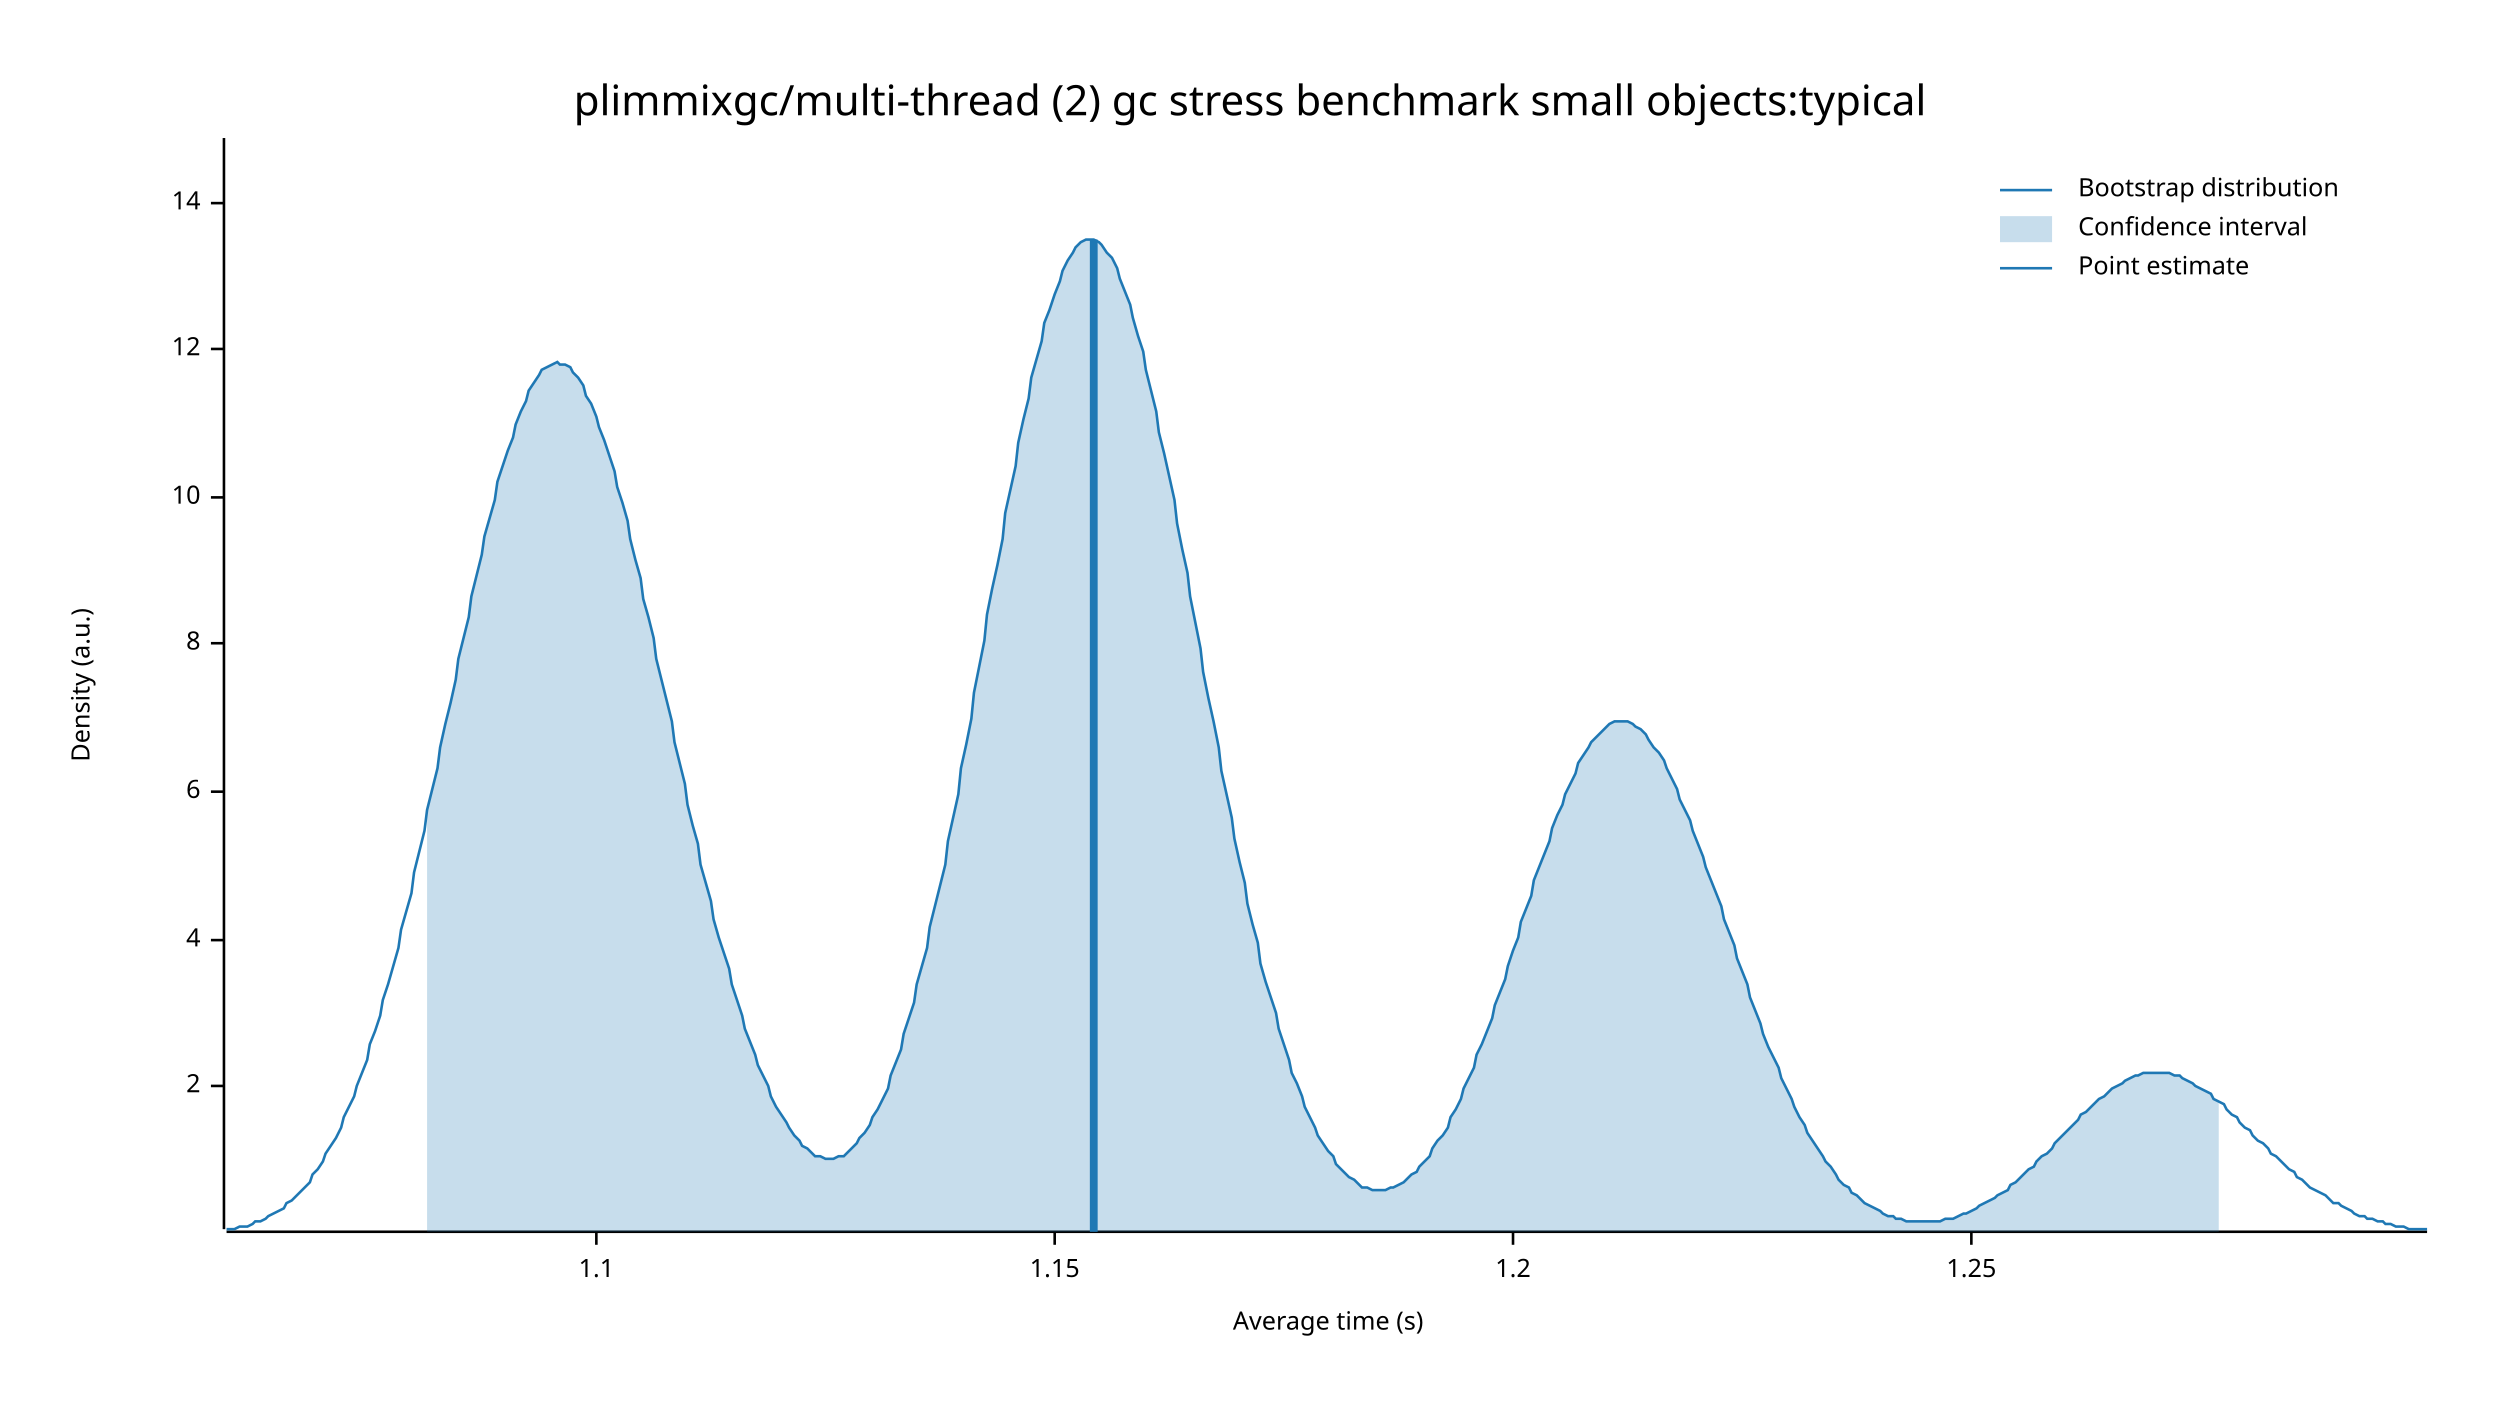
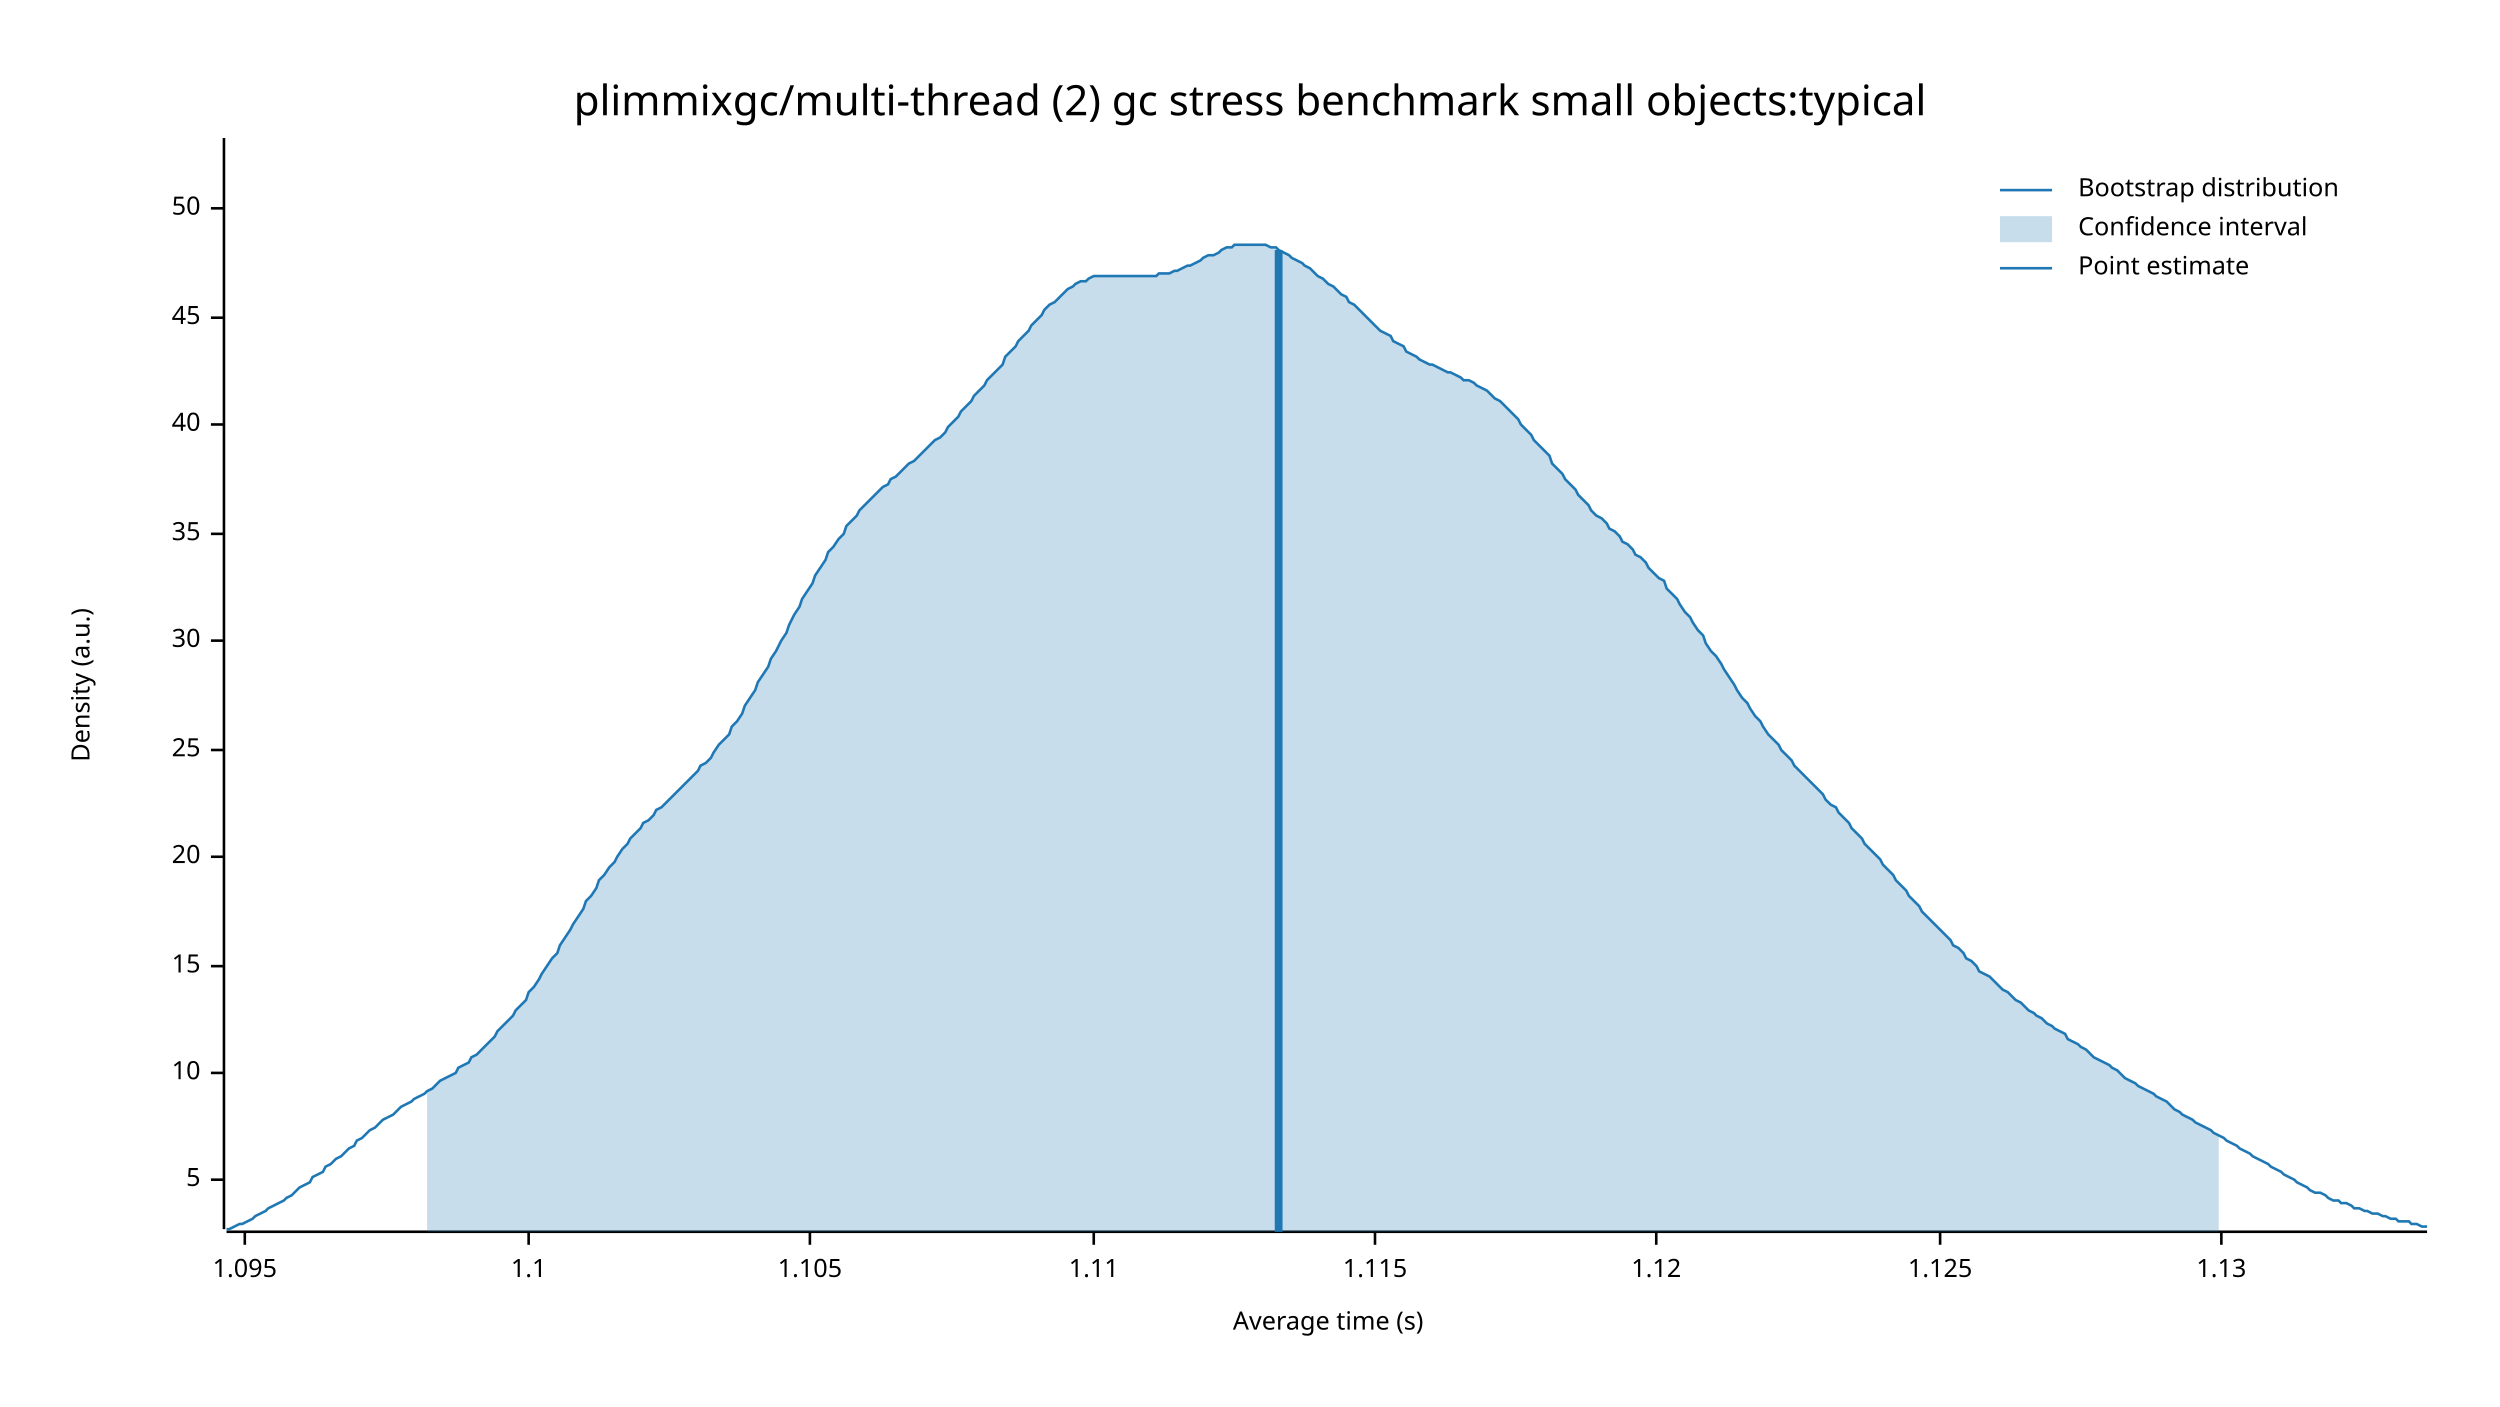
<svg xmlns="http://www.w3.org/2000/svg" width="960" height="540" viewBox="0 0 960 540">
  <text x="480" y="32" dy="0.76em" text-anchor="middle" font-family="sans-serif" font-size="16.129" opacity="1" fill="#000000">
plimmixgc/multi-thread (2) gc stress benchmark small objects:typical
</text>
  <text x="27" y="263" dy="0.76em" text-anchor="middle" font-family="sans-serif" font-size="9.677" opacity="1" fill="#000000" transform="rotate(270, 27, 263)">
Density (a.u.)
</text>
  <text x="510" y="513" dy="-0.5ex" text-anchor="middle" font-family="sans-serif" font-size="9.677" opacity="1" fill="#000000">
Average time (s)
</text>
  <polyline fill="none" opacity="1" stroke="#000000" stroke-width="1" points="86,53 86,472 " />
-   <text x="77" y="417" dy="0.5ex" text-anchor="end" font-family="sans-serif" font-size="9.677" opacity="1" fill="#000000">
- 2
+   <text x="77" y="453" dy="0.5ex" text-anchor="end" font-family="sans-serif" font-size="9.677" opacity="1" fill="#000000">
+ 5
</text>
-   <polyline fill="none" opacity="1" stroke="#000000" stroke-width="1" points="81,417 86,417 " />
-   <text x="77" y="361" dy="0.5ex" text-anchor="end" font-family="sans-serif" font-size="9.677" opacity="1" fill="#000000">
- 4
- </text>
-   <polyline fill="none" opacity="1" stroke="#000000" stroke-width="1" points="81,361 86,361 " />
-   <text x="77" y="304" dy="0.5ex" text-anchor="end" font-family="sans-serif" font-size="9.677" opacity="1" fill="#000000">
- 6
- </text>
-   <polyline fill="none" opacity="1" stroke="#000000" stroke-width="1" points="81,304 86,304 " />
-   <text x="77" y="247" dy="0.5ex" text-anchor="end" font-family="sans-serif" font-size="9.677" opacity="1" fill="#000000">
- 8
- </text>
-   <polyline fill="none" opacity="1" stroke="#000000" stroke-width="1" points="81,247 86,247 " />
-   <text x="77" y="191" dy="0.5ex" text-anchor="end" font-family="sans-serif" font-size="9.677" opacity="1" fill="#000000">
+   <polyline fill="none" opacity="1" stroke="#000000" stroke-width="1" points="81,453 86,453 " />
+   <text x="77" y="412" dy="0.5ex" text-anchor="end" font-family="sans-serif" font-size="9.677" opacity="1" fill="#000000">
10
</text>
-   <polyline fill="none" opacity="1" stroke="#000000" stroke-width="1" points="81,191 86,191 " />
-   <text x="77" y="134" dy="0.5ex" text-anchor="end" font-family="sans-serif" font-size="9.677" opacity="1" fill="#000000">
- 12
+   <polyline fill="none" opacity="1" stroke="#000000" stroke-width="1" points="81,412 86,412 " />
+   <text x="77" y="371" dy="0.5ex" text-anchor="end" font-family="sans-serif" font-size="9.677" opacity="1" fill="#000000">
+ 15
</text>
-   <polyline fill="none" opacity="1" stroke="#000000" stroke-width="1" points="81,134 86,134 " />
-   <text x="77" y="78" dy="0.5ex" text-anchor="end" font-family="sans-serif" font-size="9.677" opacity="1" fill="#000000">
- 14
+   <polyline fill="none" opacity="1" stroke="#000000" stroke-width="1" points="81,371 86,371 " />
+   <text x="77" y="329" dy="0.5ex" text-anchor="end" font-family="sans-serif" font-size="9.677" opacity="1" fill="#000000">
+ 20
</text>
-   <polyline fill="none" opacity="1" stroke="#000000" stroke-width="1" points="81,78 86,78 " />
+   <polyline fill="none" opacity="1" stroke="#000000" stroke-width="1" points="81,329 86,329 " />
+   <text x="77" y="288" dy="0.5ex" text-anchor="end" font-family="sans-serif" font-size="9.677" opacity="1" fill="#000000">
+ 25
+ </text>
+   <polyline fill="none" opacity="1" stroke="#000000" stroke-width="1" points="81,288 86,288 " />
+   <text x="77" y="246" dy="0.5ex" text-anchor="end" font-family="sans-serif" font-size="9.677" opacity="1" fill="#000000">
+ 30
+ </text>
+   <polyline fill="none" opacity="1" stroke="#000000" stroke-width="1" points="81,246 86,246 " />
+   <text x="77" y="205" dy="0.5ex" text-anchor="end" font-family="sans-serif" font-size="9.677" opacity="1" fill="#000000">
+ 35
+ </text>
+   <polyline fill="none" opacity="1" stroke="#000000" stroke-width="1" points="81,205 86,205 " />
+   <text x="77" y="163" dy="0.5ex" text-anchor="end" font-family="sans-serif" font-size="9.677" opacity="1" fill="#000000">
+ 40
+ </text>
+   <polyline fill="none" opacity="1" stroke="#000000" stroke-width="1" points="81,163 86,163 " />
+   <text x="77" y="122" dy="0.5ex" text-anchor="end" font-family="sans-serif" font-size="9.677" opacity="1" fill="#000000">
+ 45
+ </text>
+   <polyline fill="none" opacity="1" stroke="#000000" stroke-width="1" points="81,122 86,122 " />
+   <text x="77" y="80" dy="0.5ex" text-anchor="end" font-family="sans-serif" font-size="9.677" opacity="1" fill="#000000">
+ 50
+ </text>
+   <polyline fill="none" opacity="1" stroke="#000000" stroke-width="1" points="81,80 86,80 " />
  <polyline fill="none" opacity="1" stroke="#000000" stroke-width="1" points="87,473 932,473 " />
-   <text x="229" y="483" dy="0.76em" text-anchor="middle" font-family="sans-serif" font-size="9.677" opacity="1" fill="#000000">
+   <text x="94" y="483" dy="0.76em" text-anchor="middle" font-family="sans-serif" font-size="9.677" opacity="1" fill="#000000">
+ 1.095
+ </text>
+   <polyline fill="none" opacity="1" stroke="#000000" stroke-width="1" points="94,473 94,478 " />
+   <text x="203" y="483" dy="0.76em" text-anchor="middle" font-family="sans-serif" font-size="9.677" opacity="1" fill="#000000">
1.1
</text>
-   <polyline fill="none" opacity="1" stroke="#000000" stroke-width="1" points="229,473 229,478 " />
-   <text x="405" y="483" dy="0.76em" text-anchor="middle" font-family="sans-serif" font-size="9.677" opacity="1" fill="#000000">
- 1.15
+   <polyline fill="none" opacity="1" stroke="#000000" stroke-width="1" points="203,473 203,478 " />
+   <text x="311" y="483" dy="0.76em" text-anchor="middle" font-family="sans-serif" font-size="9.677" opacity="1" fill="#000000">
+ 1.105
</text>
-   <polyline fill="none" opacity="1" stroke="#000000" stroke-width="1" points="405,473 405,478 " />
-   <text x="581" y="483" dy="0.76em" text-anchor="middle" font-family="sans-serif" font-size="9.677" opacity="1" fill="#000000">
- 1.2
+   <polyline fill="none" opacity="1" stroke="#000000" stroke-width="1" points="311,473 311,478 " />
+   <text x="420" y="483" dy="0.76em" text-anchor="middle" font-family="sans-serif" font-size="9.677" opacity="1" fill="#000000">
+ 1.11
</text>
-   <polyline fill="none" opacity="1" stroke="#000000" stroke-width="1" points="581,473 581,478 " />
-   <text x="757" y="483" dy="0.76em" text-anchor="middle" font-family="sans-serif" font-size="9.677" opacity="1" fill="#000000">
- 1.25
+   <polyline fill="none" opacity="1" stroke="#000000" stroke-width="1" points="420,473 420,478 " />
+   <text x="528" y="483" dy="0.76em" text-anchor="middle" font-family="sans-serif" font-size="9.677" opacity="1" fill="#000000">
+ 1.115
</text>
-   <polyline fill="none" opacity="1" stroke="#000000" stroke-width="1" points="757,473 757,478 " />
-   <polyline fill="none" opacity="1" stroke="#1F78B4" stroke-width="1" points="87,472 88,472 90,472 92,471 93,471 95,471 97,470 98,469 100,469 102,468 103,467 105,466 107,465 109,464 110,462 112,461 114,459 115,458 117,456 119,454 120,451 122,449 124,446 125,443 127,440 129,437 131,433 132,429 134,425 136,421 137,417 139,412 141,407 142,401 144,396 146,390 147,384 149,378 151,371 153,364 154,357 156,350 158,343 159,335 161,327 163,319 164,311 166,303 168,295 169,287 171,278 173,270 175,261 176,253 178,245 180,237 181,229 183,221 185,213 186,206 188,199 190,192 191,185 193,179 195,173 197,168 198,163 200,158 202,154 203,150 205,147 207,144 208,142 210,141 212,140 214,139 215,140 217,140 219,141 220,143 222,145 224,148 225,152 227,155 229,160 230,164 232,169 234,175 236,181 237,187 239,193 241,200 242,207 244,215 246,222 247,230 249,237 251,245 252,253 254,261 256,269 258,277 259,285 261,293 263,301 264,309 266,317 268,324 269,332 271,339 273,346 274,353 276,360 278,366 280,372 281,378 283,384 285,390 286,395 288,400 290,405 291,409 293,413 295,417 296,421 298,425 300,428 302,431 303,433 305,436 307,438 308,440 310,441 312,443 313,444 315,444 317,445 318,445 320,445 322,444 324,444 325,443 327,441 329,439 330,437 332,435 334,432 335,429 337,426 339,422 341,418 342,413 344,408 346,403 347,397 349,391 351,385 352,378 354,371 356,364 357,356 359,348 361,340 363,332 364,323 366,314 368,305 369,295 371,286 373,276 374,266 376,256 378,246 379,236 381,226 383,217 385,207 386,197 388,188 390,179 391,170 393,161 395,153 396,145 398,138 400,131 401,124 403,119 405,113 407,108 408,104 410,100 412,97 413,95 415,93 417,92 418,92 420,92 422,93 423,94 425,97 427,99 429,103 430,107 432,112 434,117 435,122 437,129 439,135 440,142 442,150 444,158 445,166 447,174 449,183 451,192 452,201 454,211 456,220 457,229 459,239 461,249 462,258 464,268 466,277 468,287 469,296 471,305 473,314 474,322 476,331 478,339 479,347 481,355 483,362 484,370 486,377 488,383 490,389 491,395 493,401 495,407 496,412 498,416 500,421 501,425 503,429 505,433 506,436 508,439 510,442 512,444 513,447 515,449 517,451 518,452 520,453 522,455 523,456 525,456 527,457 528,457 530,457 532,457 534,456 535,456 537,455 539,454 540,453 542,451 544,450 545,448 547,446 549,444 550,441 552,438 554,436 556,433 557,429 559,426 561,422 562,418 564,414 566,410 567,405 569,401 571,396 573,391 574,386 576,381 578,376 579,371 581,365 583,360 584,354 586,349 588,344 589,338 591,333 593,328 595,323 596,318 598,313 600,309 601,305 603,301 605,297 606,293 608,290 610,287 611,285 613,283 615,281 617,279 618,278 620,277 622,277 623,277 625,277 627,278 628,279 630,280 632,282 633,284 635,287 637,289 639,292 640,295 642,299 644,303 645,307 647,311 649,315 650,319 652,324 654,329 655,333 657,338 659,343 661,348 662,353 664,358 666,363 667,368 669,373 671,378 672,383 674,388 676,393 677,397 679,402 681,406 683,410 684,414 686,418 688,422 689,425 691,429 693,432 694,435 696,438 698,441 700,444 701,446 703,448 705,451 706,453 708,455 710,456 711,458 713,459 715,461 716,462 718,463 720,464 722,465 723,466 725,467 727,467 728,468 730,468 732,469 733,469 735,469 737,469 738,469 740,469 742,469 744,469 745,469 747,468 749,468 750,468 752,467 754,466 755,466 757,465 759,464 760,463 762,462 764,461 766,460 767,459 769,458 771,457 772,455 774,454 776,452 777,451 779,449 781,448 782,446 784,444 786,443 788,441 789,439 791,437 793,435 794,434 796,432 798,430 799,428 801,427 803,425 804,424 806,422 808,421 810,419 811,418 813,417 815,416 816,415 818,414 820,413 821,413 823,412 825,412 827,412 828,412 830,412 832,412 833,412 835,413 837,413 838,414 840,415 842,416 843,417 845,418 847,419 849,420 850,422 852,423 854,424 855,426 857,428 859,429 860,431 862,433 864,434 865,436 867,438 869,439 871,441 872,443 874,444 876,446 877,447 879,449 881,450 882,452 884,453 886,455 887,456 889,457 891,458 893,459 894,460 896,462 898,462 899,463 901,464 903,465 904,466 906,467 908,467 909,468 911,468 913,469 915,469 916,470 918,470 920,471 921,471 923,471 925,472 926,472 928,472 930,472 932,472 " />
-   <polygon opacity="0.25" fill="#1F78B4" points="164,311 166,303 168,295 169,287 171,278 173,270 175,261 176,253 178,245 180,237 181,229 183,221 185,213 186,206 188,199 190,192 191,185 193,179 195,173 197,168 198,163 200,158 202,154 203,150 205,147 207,144 208,142 210,141 212,140 214,139 215,140 217,140 219,141 220,143 222,145 224,148 225,152 227,155 229,160 230,164 232,169 234,175 236,181 237,187 239,193 241,200 242,207 244,215 246,222 247,230 249,237 251,245 252,253 254,261 256,269 258,277 259,285 261,293 263,301 264,309 266,317 268,324 269,332 271,339 273,346 274,353 276,360 278,366 280,372 281,378 283,384 285,390 286,395 288,400 290,405 291,409 293,413 295,417 296,421 298,425 300,428 302,431 303,433 305,436 307,438 308,440 310,441 312,443 313,444 315,444 317,445 318,445 320,445 322,444 324,444 325,443 327,441 329,439 330,437 332,435 334,432 335,429 337,426 339,422 341,418 342,413 344,408 346,403 347,397 349,391 351,385 352,378 354,371 356,364 357,356 359,348 361,340 363,332 364,323 366,314 368,305 369,295 371,286 373,276 374,266 376,256 378,246 379,236 381,226 383,217 385,207 386,197 388,188 390,179 391,170 393,161 395,153 396,145 398,138 400,131 401,124 403,119 405,113 407,108 408,104 410,100 412,97 413,95 415,93 417,92 418,92 420,92 422,93 423,94 425,97 427,99 429,103 430,107 432,112 434,117 435,122 437,129 439,135 440,142 442,150 444,158 445,166 447,174 449,183 451,192 452,201 454,211 456,220 457,229 459,239 461,249 462,258 464,268 466,277 468,287 469,296 471,305 473,314 474,322 476,331 478,339 479,347 481,355 483,362 484,370 486,377 488,383 490,389 491,395 493,401 495,407 496,412 498,416 500,421 501,425 503,429 505,433 506,436 508,439 510,442 512,444 513,447 515,449 517,451 518,452 520,453 522,455 523,456 525,456 527,457 528,457 530,457 532,457 534,456 535,456 537,455 539,454 540,453 542,451 544,450 545,448 547,446 549,444 550,441 552,438 554,436 556,433 557,429 559,426 561,422 562,418 564,414 566,410 567,405 569,401 571,396 573,391 574,386 576,381 578,376 579,371 581,365 583,360 584,354 586,349 588,344 589,338 591,333 593,328 595,323 596,318 598,313 600,309 601,305 603,301 605,297 606,293 608,290 610,287 611,285 613,283 615,281 617,279 618,278 620,277 622,277 623,277 625,277 627,278 628,279 630,280 632,282 633,284 635,287 637,289 639,292 640,295 642,299 644,303 645,307 647,311 649,315 650,319 652,324 654,329 655,333 657,338 659,343 661,348 662,353 664,358 666,363 667,368 669,373 671,378 672,383 674,388 676,393 677,397 679,402 681,406 683,410 684,414 686,418 688,422 689,425 691,429 693,432 694,435 696,438 698,441 700,444 701,446 703,448 705,451 706,453 708,455 710,456 711,458 713,459 715,461 716,462 718,463 720,464 722,465 723,466 725,467 727,467 728,468 730,468 732,469 733,469 735,469 737,469 738,469 740,469 742,469 744,469 745,469 747,468 749,468 750,468 752,467 754,466 755,466 757,465 759,464 760,463 762,462 764,461 766,460 767,459 769,458 771,457 772,455 774,454 776,452 777,451 779,449 781,448 782,446 784,444 786,443 788,441 789,439 791,437 793,435 794,434 796,432 798,430 799,428 801,427 803,425 804,424 806,422 808,421 810,419 811,418 813,417 815,416 816,415 818,414 820,413 821,413 823,412 825,412 827,412 828,412 830,412 832,412 833,412 835,413 837,413 838,414 840,415 842,416 843,417 845,418 847,419 849,420 850,422 852,423 852,473 164,473 " />
-   <polyline fill="none" opacity="1" stroke="#1F78B4" stroke-width="3" points="420,473 420,92 " />
+   <polyline fill="none" opacity="1" stroke="#000000" stroke-width="1" points="528,473 528,478 " />
+   <text x="636" y="483" dy="0.76em" text-anchor="middle" font-family="sans-serif" font-size="9.677" opacity="1" fill="#000000">
+ 1.12
+ </text>
+   <polyline fill="none" opacity="1" stroke="#000000" stroke-width="1" points="636,473 636,478 " />
+   <text x="745" y="483" dy="0.76em" text-anchor="middle" font-family="sans-serif" font-size="9.677" opacity="1" fill="#000000">
+ 1.125
+ </text>
+   <polyline fill="none" opacity="1" stroke="#000000" stroke-width="1" points="745,473 745,478 " />
+   <text x="853" y="483" dy="0.76em" text-anchor="middle" font-family="sans-serif" font-size="9.677" opacity="1" fill="#000000">
+ 1.13
+ </text>
+   <polyline fill="none" opacity="1" stroke="#000000" stroke-width="1" points="853,473 853,478 " />
+   <polyline fill="none" opacity="1" stroke="#1F78B4" stroke-width="1" points="87,472 88,472 90,471 92,470 93,470 95,469 97,468 98,467 100,466 102,465 103,464 105,463 107,462 109,461 110,460 112,459 114,457 115,456 117,455 119,454 120,452 122,451 124,450 125,448 127,447 129,445 131,444 132,443 134,441 136,440 137,438 139,437 141,435 142,434 144,433 146,431 147,430 149,429 151,428 153,426 154,425 156,424 158,423 159,422 161,421 163,420 164,419 166,418 168,416 169,415 171,414 173,413 175,412 176,410 178,409 180,408 181,406 183,405 185,403 186,402 188,400 190,398 191,396 193,394 195,392 197,390 198,388 200,386 202,384 203,381 205,379 207,376 208,374 210,371 212,368 214,366 215,363 217,360 219,357 220,355 222,352 224,349 225,346 227,344 229,341 230,338 232,336 234,333 236,331 237,329 239,326 241,324 242,322 244,320 246,318 247,316 249,315 251,313 252,311 254,310 256,308 258,306 259,305 261,303 263,301 264,300 266,298 268,296 269,294 271,293 273,291 274,289 276,286 278,284 280,282 281,279 283,277 285,274 286,271 288,268 290,265 291,262 293,259 295,256 296,253 298,250 300,246 302,243 303,240 305,236 307,233 308,230 310,227 312,224 313,221 315,218 317,215 318,212 320,210 322,207 324,205 325,202 327,200 329,198 330,196 332,194 334,192 335,191 337,189 339,187 341,186 342,184 344,183 346,181 347,180 349,178 351,177 352,176 354,174 356,172 357,171 359,169 361,168 363,166 364,164 366,162 368,160 369,158 371,156 373,154 374,152 376,150 378,148 379,146 381,144 383,142 385,140 386,137 388,135 390,133 391,131 393,129 395,127 396,125 398,123 400,121 401,119 403,117 405,116 407,114 408,113 410,111 412,110 413,109 415,108 417,108 418,107 420,106 422,106 423,106 425,106 427,106 429,106 430,106 432,106 434,106 435,106 437,106 439,106 440,106 442,106 444,106 445,105 447,105 449,105 451,104 452,104 454,103 456,102 457,102 459,101 461,100 462,99 464,98 466,98 468,97 469,96 471,95 473,95 474,94 476,94 478,94 479,94 481,94 483,94 484,94 486,94 488,95 490,95 491,96 493,97 495,98 496,99 498,100 500,101 501,102 503,103 505,105 506,106 508,107 510,109 512,110 513,111 515,113 517,114 518,116 520,117 522,119 523,120 525,122 527,124 528,125 530,127 532,128 534,129 535,131 537,132 539,133 540,135 542,136 544,137 545,138 547,139 549,140 550,140 552,141 554,142 556,143 557,143 559,144 561,145 562,146 564,146 566,147 567,148 569,149 571,150 573,152 574,153 576,154 578,156 579,157 581,159 583,161 584,163 586,165 588,167 589,169 591,171 593,173 595,175 596,178 598,180 600,182 601,184 603,186 605,188 606,190 608,192 610,194 611,196 613,198 615,199 617,201 618,203 620,204 622,206 623,208 625,209 627,211 628,213 630,214 632,216 633,218 635,220 637,222 639,223 640,226 642,228 644,230 645,232 647,235 649,237 650,239 652,242 654,244 655,247 657,250 659,252 661,255 662,257 664,260 666,263 667,265 669,268 671,270 672,272 674,275 676,277 677,279 679,282 681,284 683,286 684,288 686,290 688,292 689,294 691,296 693,298 694,299 696,301 698,303 700,305 701,307 703,309 705,310 706,312 708,314 710,316 711,318 713,320 715,322 716,324 718,326 720,328 722,330 723,332 725,334 727,336 728,338 730,340 732,342 733,344 735,346 737,348 738,350 740,352 742,354 744,356 745,357 747,359 749,361 750,363 752,364 754,366 755,368 757,369 759,371 760,373 762,374 764,375 766,377 767,378 769,380 771,381 772,382 774,384 776,385 777,386 779,388 781,389 782,390 784,391 786,393 788,394 789,395 791,396 793,397 794,399 796,400 798,401 799,402 801,403 803,405 804,406 806,407 808,408 810,409 811,410 813,411 815,413 816,414 818,415 820,416 821,417 823,418 825,419 827,420 828,421 830,422 832,423 833,424 835,426 837,427 838,428 840,429 842,430 843,431 845,432 847,433 849,434 850,435 852,436 854,437 855,438 857,439 859,440 860,441 862,442 864,443 865,444 867,445 869,446 871,447 872,448 874,449 876,450 877,451 879,452 881,453 882,454 884,455 886,456 887,457 889,458 891,458 893,459 894,460 896,461 898,461 899,462 901,462 903,463 904,464 906,464 908,465 909,465 911,466 913,466 915,467 916,467 918,468 920,468 921,469 923,469 925,469 926,470 928,470 930,471 932,471 " />
+   <polygon opacity="0.25" fill="#1F78B4" points="164,419 166,418 168,416 169,415 171,414 173,413 175,412 176,410 178,409 180,408 181,406 183,405 185,403 186,402 188,400 190,398 191,396 193,394 195,392 197,390 198,388 200,386 202,384 203,381 205,379 207,376 208,374 210,371 212,368 214,366 215,363 217,360 219,357 220,355 222,352 224,349 225,346 227,344 229,341 230,338 232,336 234,333 236,331 237,329 239,326 241,324 242,322 244,320 246,318 247,316 249,315 251,313 252,311 254,310 256,308 258,306 259,305 261,303 263,301 264,300 266,298 268,296 269,294 271,293 273,291 274,289 276,286 278,284 280,282 281,279 283,277 285,274 286,271 288,268 290,265 291,262 293,259 295,256 296,253 298,250 300,246 302,243 303,240 305,236 307,233 308,230 310,227 312,224 313,221 315,218 317,215 318,212 320,210 322,207 324,205 325,202 327,200 329,198 330,196 332,194 334,192 335,191 337,189 339,187 341,186 342,184 344,183 346,181 347,180 349,178 351,177 352,176 354,174 356,172 357,171 359,169 361,168 363,166 364,164 366,162 368,160 369,158 371,156 373,154 374,152 376,150 378,148 379,146 381,144 383,142 385,140 386,137 388,135 390,133 391,131 393,129 395,127 396,125 398,123 400,121 401,119 403,117 405,116 407,114 408,113 410,111 412,110 413,109 415,108 417,108 418,107 420,106 422,106 423,106 425,106 427,106 429,106 430,106 432,106 434,106 435,106 437,106 439,106 440,106 442,106 444,106 445,105 447,105 449,105 451,104 452,104 454,103 456,102 457,102 459,101 461,100 462,99 464,98 466,98 468,97 469,96 471,95 473,95 474,94 476,94 478,94 479,94 481,94 483,94 484,94 486,94 488,95 490,95 491,96 493,97 495,98 496,99 498,100 500,101 501,102 503,103 505,105 506,106 508,107 510,109 512,110 513,111 515,113 517,114 518,116 520,117 522,119 523,120 525,122 527,124 528,125 530,127 532,128 534,129 535,131 537,132 539,133 540,135 542,136 544,137 545,138 547,139 549,140 550,140 552,141 554,142 556,143 557,143 559,144 561,145 562,146 564,146 566,147 567,148 569,149 571,150 573,152 574,153 576,154 578,156 579,157 581,159 583,161 584,163 586,165 588,167 589,169 591,171 593,173 595,175 596,178 598,180 600,182 601,184 603,186 605,188 606,190 608,192 610,194 611,196 613,198 615,199 617,201 618,203 620,204 622,206 623,208 625,209 627,211 628,213 630,214 632,216 633,218 635,220 637,222 639,223 640,226 642,228 644,230 645,232 647,235 649,237 650,239 652,242 654,244 655,247 657,250 659,252 661,255 662,257 664,260 666,263 667,265 669,268 671,270 672,272 674,275 676,277 677,279 679,282 681,284 683,286 684,288 686,290 688,292 689,294 691,296 693,298 694,299 696,301 698,303 700,305 701,307 703,309 705,310 706,312 708,314 710,316 711,318 713,320 715,322 716,324 718,326 720,328 722,330 723,332 725,334 727,336 728,338 730,340 732,342 733,344 735,346 737,348 738,350 740,352 742,354 744,356 745,357 747,359 749,361 750,363 752,364 754,366 755,368 757,369 759,371 760,373 762,374 764,375 766,377 767,378 769,380 771,381 772,382 774,384 776,385 777,386 779,388 781,389 782,390 784,391 786,393 788,394 789,395 791,396 793,397 794,399 796,400 798,401 799,402 801,403 803,405 804,406 806,407 808,408 810,409 811,410 813,411 815,413 816,414 818,415 820,416 821,417 823,418 825,419 827,420 828,421 830,422 832,423 833,424 835,426 837,427 838,428 840,429 842,430 843,431 845,432 847,433 849,434 850,435 852,436 852,473 164,473 " />
+   <polyline fill="none" opacity="1" stroke="#1F78B4" stroke-width="3" points="491,473 491,96 " />
  <text x="798" y="68" dy="0.76em" text-anchor="start" font-family="sans-serif" font-size="9.677" opacity="1" fill="#000000">
Bootstrap distribution
</text>
  <text x="798" y="83" dy="0.76em" text-anchor="start" font-family="sans-serif" font-size="9.677" opacity="1" fill="#000000">
Confidence interval
</text>
  <text x="798" y="98" dy="0.76em" text-anchor="start" font-family="sans-serif" font-size="9.677" opacity="1" fill="#000000">
Point estimate
</text>
  <polyline fill="none" opacity="1" stroke="#1F78B4" stroke-width="1" points="768,73 788,73 " />
  <rect x="768" y="83" width="20" height="10" opacity="0.25" fill="#1F78B4" stroke="none" />
  <polyline fill="none" opacity="1" stroke="#1F78B4" stroke-width="1" points="768,103 788,103 " />
</svg>
